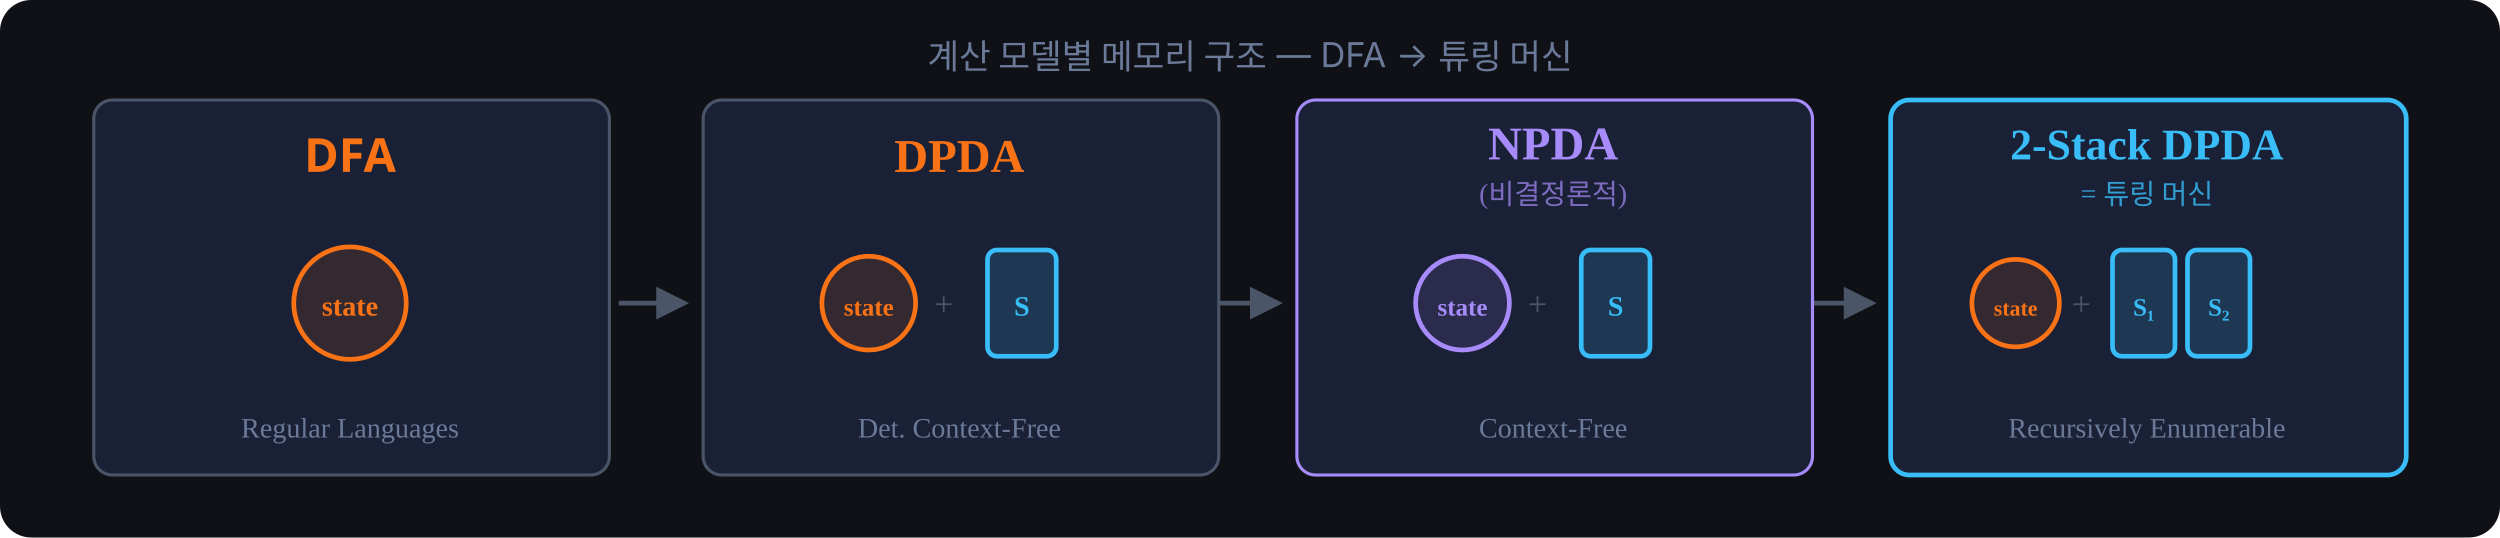
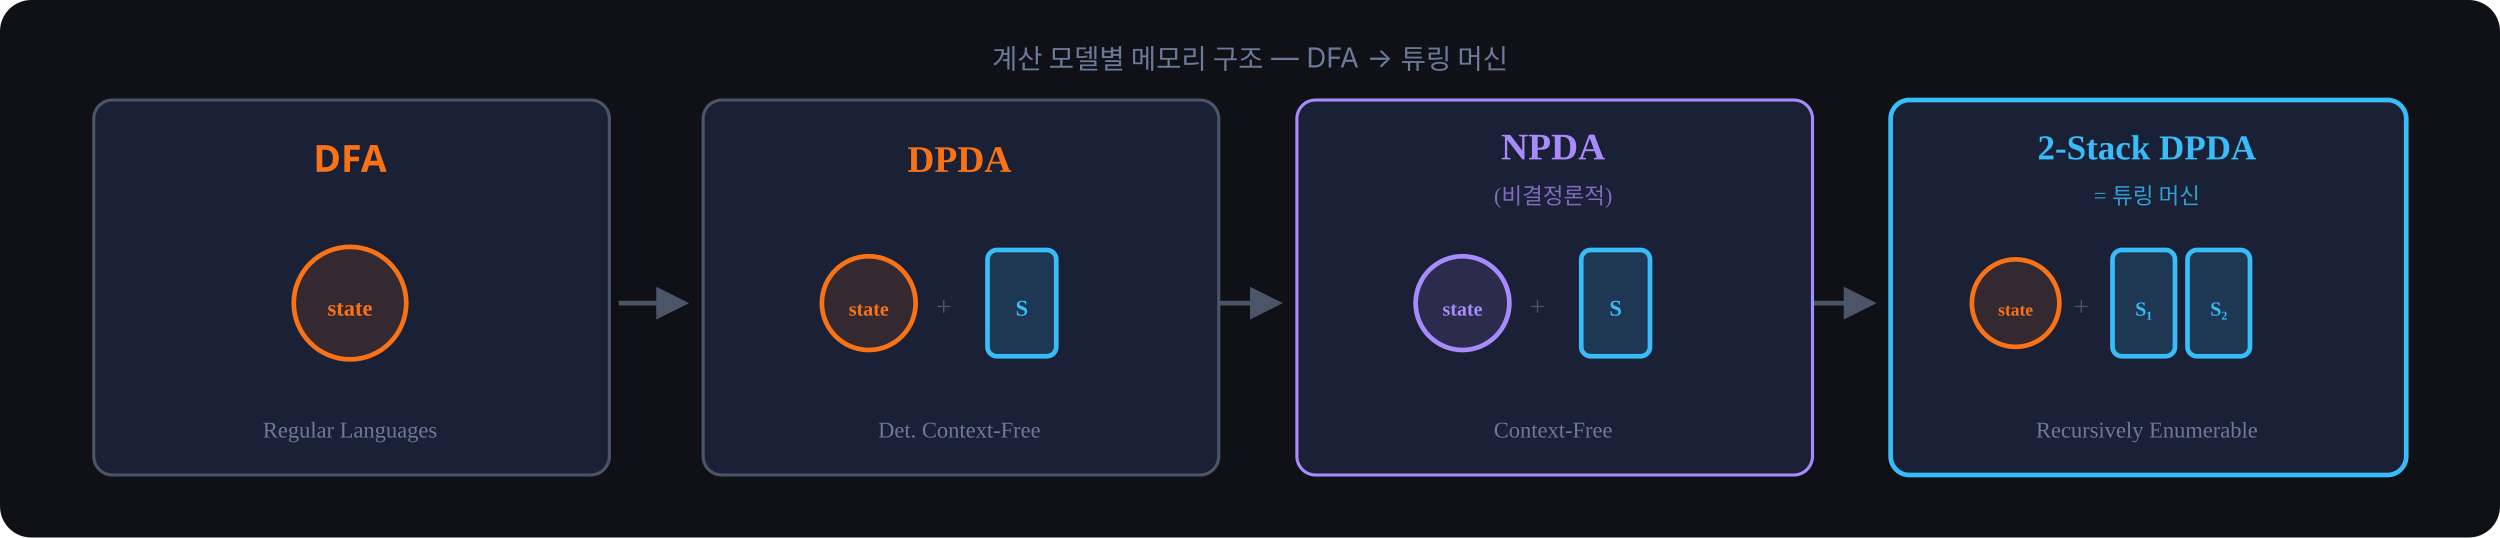
- <svg xmlns="http://www.w3.org/2000/svg" viewBox="0 0 800 172" width="800" height="172">
+ <svg xmlns="http://www.w3.org/2000/svg" viewBox="0 0 800 172" width="1200" height="258">
  <rect width="800" height="172" fill="#0f1117" rx="10" />
-   <text x="400" y="22" text-anchor="middle" font-family="system-ui,-apple-system,sans-serif" font-size="11" fill="#6b7a99">계산 모델별 메모리 구조 — DFA → 튜링 머신</text>
+   <text x="400" y="22" text-anchor="middle" font-family="system-ui,-apple-system,sans-serif" font-size="8.8" fill="#6b7a99">계산 모델별 메모리 구조 — DFA → 튜링 머신</text>
  <defs>
    <marker id="arr2" markerWidth="7" markerHeight="7" refX="6" refY="3.5" orient="auto">
      <polygon points="0,0 7,3.5 0,7" fill="#4a5568" />
    </marker>
  </defs>
  <line x1="198" y1="97" x2="219" y2="97" stroke="#4a5568" stroke-width="1.5" marker-end="url(#arr2)" />
  <line x1="388" y1="97" x2="409" y2="97" stroke="#4a5568" stroke-width="1.5" marker-end="url(#arr2)" />
  <line x1="578" y1="97" x2="599" y2="97" stroke="#4a5568" stroke-width="1.5" marker-end="url(#arr2)" />
  <rect x="30" y="32" width="165" height="120" rx="6" fill="#1a2035" stroke="#4a5568" stroke-width="1" />
-   <text x="112" y="55" text-anchor="middle" font-family="system-ui,sans-serif" font-size="15" font-weight="700" fill="#f97316">DFA</text>
+   <text x="112" y="55" text-anchor="middle" font-family="system-ui,sans-serif" font-size="12" font-weight="700" fill="#f97316">DFA</text>
  <circle cx="112" cy="97" r="18" fill="rgba(249,115,22,0.12)" stroke="#f97316" stroke-width="1.5" />
-   <text x="112" y="101" text-anchor="middle" font-size="9" fill="#f97316" font-weight="600">state</text>
-   <text x="112" y="140" text-anchor="middle" font-size="9" fill="#6b7a99">Regular Languages</text>
+   <text x="112" y="101" text-anchor="middle" font-size="7.2" fill="#f97316" font-weight="600">state</text>
+   <text x="112" y="140" text-anchor="middle" font-size="7.2" fill="#6b7a99">Regular Languages</text>
  <rect x="225" y="32" width="165" height="120" rx="6" fill="#1a2035" stroke="#4a5568" stroke-width="1" />
-   <text x="307" y="55" text-anchor="middle" font-size="15" font-weight="700" fill="#f97316">DPDA</text>
+   <text x="307" y="55" text-anchor="middle" font-size="12" font-weight="700" fill="#f97316">DPDA</text>
  <circle cx="278" cy="97" r="15" fill="rgba(249,115,22,0.12)" stroke="#f97316" stroke-width="1.5" />
-   <text x="278" y="101" text-anchor="middle" font-size="8" fill="#f97316" font-weight="600">state</text>
-   <text x="302" y="101" text-anchor="middle" font-size="11" fill="#4a5568">+</text>
+   <text x="278" y="101" text-anchor="middle" font-size="6.4" fill="#f97316" font-weight="600">state</text>
+   <text x="302" y="101" text-anchor="middle" font-size="8.8" fill="#4a5568">+</text>
  <rect x="316" y="80" width="22" height="34" rx="3" fill="rgba(56,189,248,0.15)" stroke="#38bdf8" stroke-width="1.5" />
-   <text x="327" y="101" text-anchor="middle" font-size="9" fill="#38bdf8" font-weight="700">S</text>
-   <text x="307" y="140" text-anchor="middle" font-size="9" fill="#6b7a99">Det. Context-Free</text>
+   <text x="327" y="101" text-anchor="middle" font-size="7.2" fill="#38bdf8" font-weight="700">S</text>
+   <text x="307" y="140" text-anchor="middle" font-size="7.2" fill="#6b7a99">Det. Context-Free</text>
  <rect x="415" y="32" width="165" height="120" rx="6" fill="#1a2035" stroke="#a78bfa" stroke-width="1" />
-   <text x="497" y="51" text-anchor="middle" font-size="15" font-weight="700" fill="#a78bfa">NPDA</text>
-   <text x="497" y="65" text-anchor="middle" font-size="9" fill="#a78bfa" opacity="0.7">(비결정론적)</text>
+   <text x="497" y="51" text-anchor="middle" font-size="12" font-weight="700" fill="#a78bfa">NPDA</text>
+   <text x="497" y="65" text-anchor="middle" font-size="7.2" fill="#a78bfa" opacity="0.7">(비결정론적)</text>
  <circle cx="468" cy="97" r="15" fill="rgba(167,139,250,0.12)" stroke="#a78bfa" stroke-width="1.5" />
-   <text x="468" y="101" text-anchor="middle" font-size="8" fill="#a78bfa" font-weight="600">state</text>
-   <text x="492" y="101" text-anchor="middle" font-size="11" fill="#4a5568">+</text>
+   <text x="468" y="101" text-anchor="middle" font-size="6.4" fill="#a78bfa" font-weight="600">state</text>
+   <text x="492" y="101" text-anchor="middle" font-size="8.8" fill="#4a5568">+</text>
  <rect x="506" y="80" width="22" height="34" rx="3" fill="rgba(56,189,248,0.15)" stroke="#38bdf8" stroke-width="1.5" />
-   <text x="517" y="101" text-anchor="middle" font-size="9" fill="#38bdf8" font-weight="700">S</text>
-   <text x="497" y="140" text-anchor="middle" font-size="9" fill="#6b7a99">Context-Free</text>
+   <text x="517" y="101" text-anchor="middle" font-size="7.2" fill="#38bdf8" font-weight="700">S</text>
+   <text x="497" y="140" text-anchor="middle" font-size="7.2" fill="#6b7a99">Context-Free</text>
  <rect x="605" y="32" width="165" height="120" rx="6" fill="#1a2035" stroke="#38bdf8" stroke-width="1.5" />
-   <text x="687" y="51" text-anchor="middle" font-size="14" font-weight="700" fill="#38bdf8">2-Stack DPDA</text>
-   <text x="687" y="65" text-anchor="middle" font-size="9" fill="#38bdf8" opacity="0.8">= 튜링 머신</text>
+   <text x="687" y="51" text-anchor="middle" font-size="11.2" font-weight="700" fill="#38bdf8">2-Stack DPDA</text>
+   <text x="687" y="65" text-anchor="middle" font-size="7.2" fill="#38bdf8" opacity="0.8">= 튜링 머신</text>
  <circle cx="645" cy="97" r="14" fill="rgba(249,115,22,0.12)" stroke="#f97316" stroke-width="1.5" />
-   <text x="645" y="101" text-anchor="middle" font-size="7" fill="#f97316" font-weight="600">state</text>
-   <text x="666" y="101" text-anchor="middle" font-size="11" fill="#4a5568">+</text>
+   <text x="645" y="101" text-anchor="middle" font-size="5.6" fill="#f97316" font-weight="600">state</text>
+   <text x="666" y="101" text-anchor="middle" font-size="8.8" fill="#4a5568">+</text>
  <rect x="676" y="80" width="20" height="34" rx="3" fill="rgba(56,189,248,0.15)" stroke="#38bdf8" stroke-width="1.5" />
-   <text x="686" y="101" text-anchor="middle" font-size="8" fill="#38bdf8" font-weight="700">S₁</text>
+   <text x="686" y="101" text-anchor="middle" font-size="6.4" fill="#38bdf8" font-weight="700">S₁</text>
  <rect x="700" y="80" width="20" height="34" rx="3" fill="rgba(56,189,248,0.15)" stroke="#38bdf8" stroke-width="1.5" />
-   <text x="710" y="101" text-anchor="middle" font-size="8" fill="#38bdf8" font-weight="700">S₂</text>
-   <text x="687" y="140" text-anchor="middle" font-size="9" fill="#6b7a99">Recursively Enumerable</text>
+   <text x="710" y="101" text-anchor="middle" font-size="6.4" fill="#38bdf8" font-weight="700">S₂</text>
+   <text x="687" y="140" text-anchor="middle" font-size="7.2" fill="#6b7a99">Recursively Enumerable</text>
</svg>
